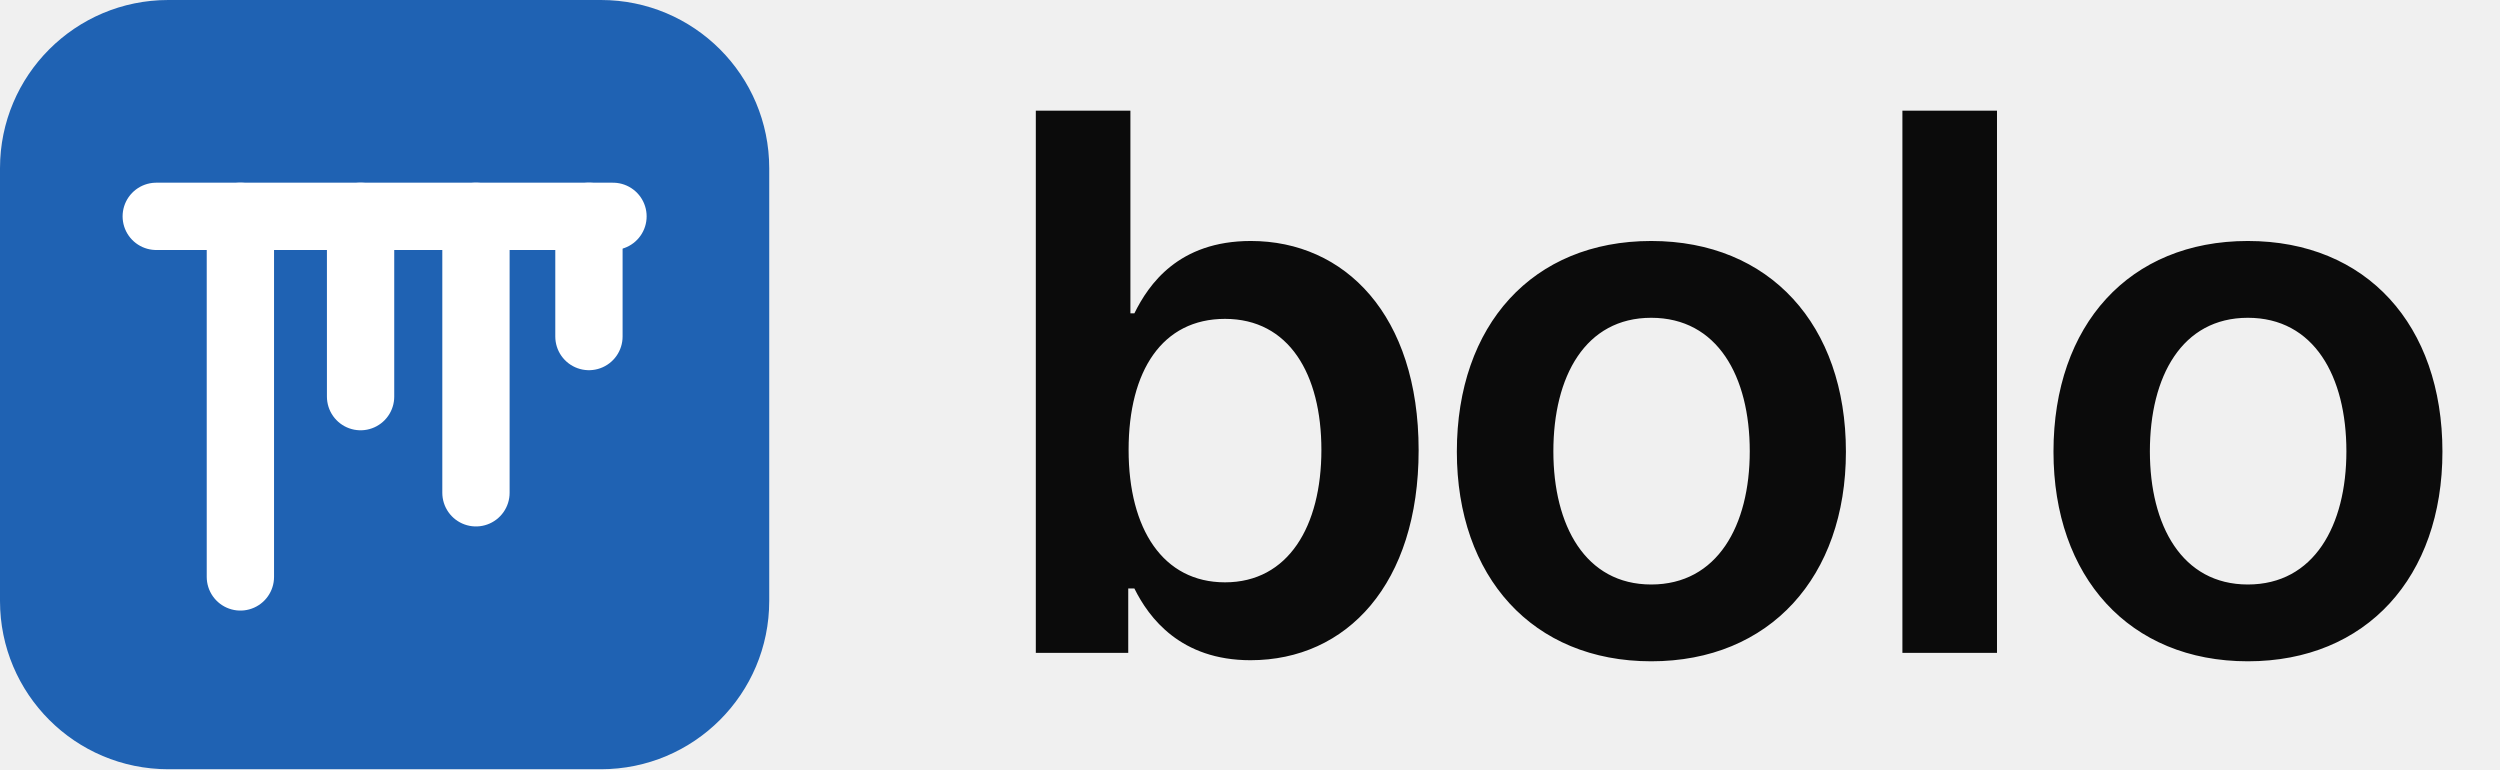
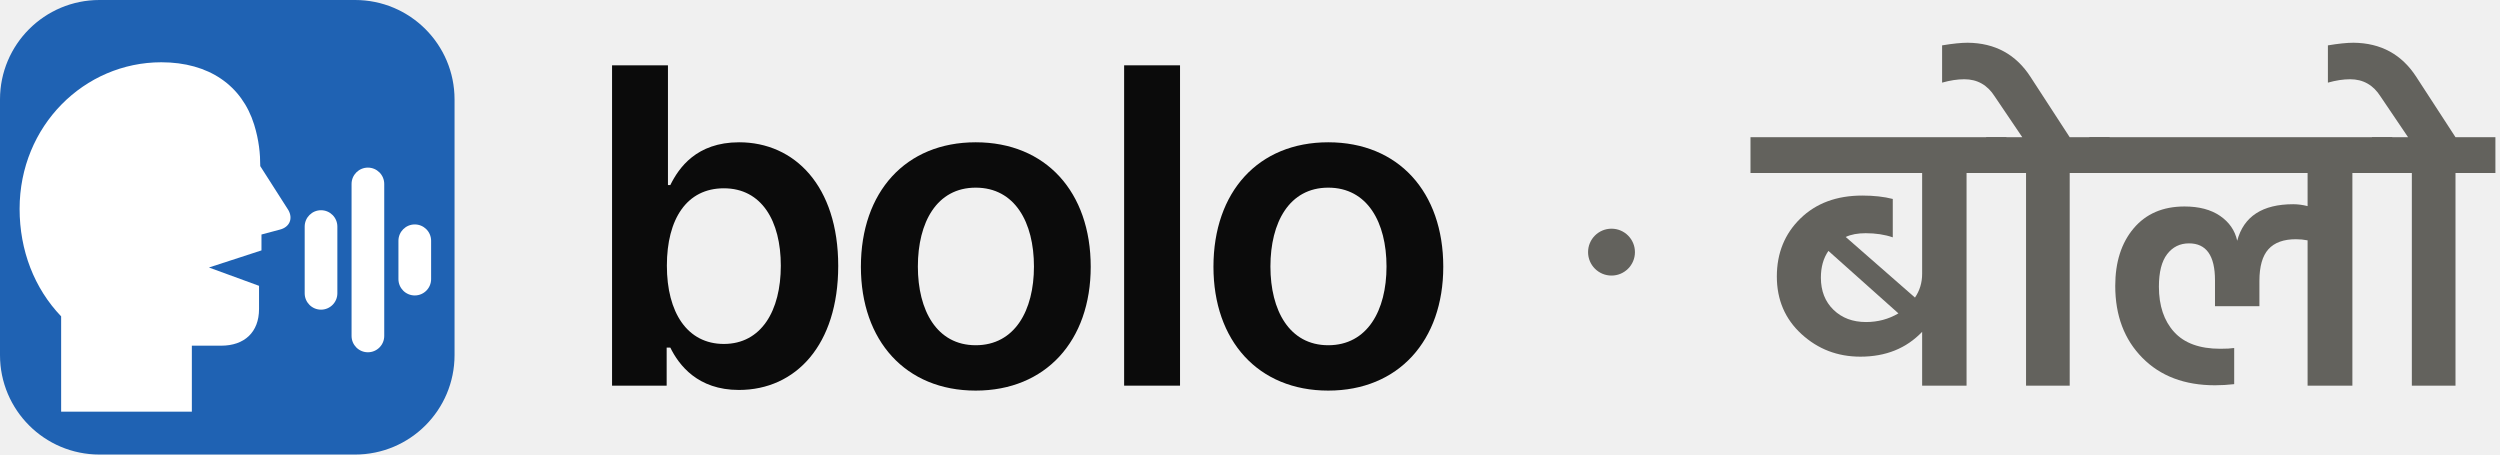
- <svg xmlns="http://www.w3.org/2000/svg" viewBox="0 0 208 64" width="208" height="64" role="img" aria-label="bolo">
+ <svg xmlns="http://www.w3.org/2000/svg" viewBox="0 0 352 64" width="352" height="64" role="img" aria-label="bolo · बोलो">
  <g transform="translate(0 0) scale(2)">
+     <clipPath id="c4">
+       <rect width="32" height="32" rx="7" />
+     </clipPath>
    <rect width="32" height="32" rx="7" fill="#1f62b3" />
-     <g fill="none" stroke="#fff" stroke-width="2.8" stroke-linecap="round">
-       <path d="M6.5 9h19" />
-       <path d="M10 9v15" />
-       <path d="M15 9v7.5" />
-       <path d="M19.8 9v11.5" />
-       <path d="M24.5 9v5" />
+     <g clip-path="url(#c4)">
+       <g fill="#fff">
+         <path transform="translate(-1.2 0.6) scale(0.86)" d="M6.4 33V25.2C4.2 22.9 3 19.8 3 16.4 3 9.6 8.3 4.4 14.6 4.4c3.9 0 6.6 1.9 7.6 5.1.4 1.3.5 2.4.5 3.4l2.3 3.6c.4.7.1 1.4-.7 1.6l-1.5.4v1.3l-4.3 1.4 4.1 1.5v1.9c0 1.9-1.2 3-3.1 3h-2.4V33z" />
+         <rect x="21.45" y="14.80" width="2.3" height="7" rx="1.15" />
+         <rect x="24.75" y="11.80" width="2.3" height="13" rx="1.15" />
+         <rect x="28.05" y="15.80" width="2.3" height="5" rx="1.15" />
+       </g>
    </g>
  </g>
-   <path transform="translate(82 54.32)" fill="#0b0b0b" d="M22.04 0.61C30.06 0.61 36.03-5.75 36.03-16.86C36.03-28.12 29.88-34.27 22.07-34.27C16.04-34.27 13.56-30.64 12.38-28.25L12.05-28.25L12.05-45.11L4.18-45.11L4.18 0L11.87 0L11.87-5.36L12.38-5.36C13.59-2.91 16.23 0.61 22.04 0.61M19.92-5.87C14.77-5.87 11.90-10.29 11.90-16.89C11.90-23.49 14.71-27.79 19.92-27.79C25.25-27.79 27.94-23.19 27.94-16.89C27.94-10.54 25.19-5.87 19.92-5.87M55.38 0.70C65.25 0.70 71.58-6.33 71.58-16.74C71.58-27.28 65.25-34.27 55.38-34.27C45.51-34.27 39.21-27.28 39.21-16.74C39.21-6.33 45.51 0.70 55.38 0.70M55.38-5.69C49.90-5.69 47.24-10.60 47.24-16.77C47.24-23.01 49.90-27.88 55.38-27.88C60.89-27.88 63.58-23.01 63.58-16.77C63.58-10.60 60.89-5.69 55.38-5.69M84.15-45.11L76.28-45.11L76.28 0L84.15 0M105.02 0.70C114.89 0.70 121.21-6.33 121.21-16.74C121.21-27.28 114.89-34.27 105.02-34.27C95.15-34.27 88.85-27.28 88.85-16.74C88.85-6.33 95.15 0.70 105.02 0.70M105.02-5.69C99.54-5.69 96.87-10.60 96.87-16.77C96.87-23.01 99.54-27.88 105.02-27.88C110.53-27.88 113.22-23.01 113.22-16.77C113.22-10.60 110.53-5.69 105.02-5.69" />
+   <g fill="#0b0b0b" transform="translate(82 54.3)">
+     <path transform="translate(0.00 0.00) scale(0.03027 -0.03027)" d="M728,-20C993,-20 1190,190 1190,557C1190,929 987,1132 729,1132C530,1132 448,1012 409,933L398,933L398,1490L138,1490L138,0L392,0L392,177L409,177C449,96 536,-20 728,-20ZM658,194C488,194 393,340 393,558C393,776 486,918 658,918C834,918 923,766 923,558C923,348 832,194 658,194Z" />
+     <path transform="translate(36.52 0.00) scale(0.03027 -0.03027)" d="M623,-23C949,-23 1158,209 1158,553C1158,901 949,1132 623,1132C297,1132 89,901 89,553C89,209 297,-23 623,-23ZM623,188C442,188 354,350 354,554C354,760 442,921 623,921C805,921 894,760 894,554C894,350 805,188 623,188Z" />
+     <path transform="translate(72.10 0.00) scale(0.03027 -0.03027)" d="M398,1490L138,1490L138,0L398,0L398,1490Z" />
+     <path transform="translate(86.16 0.00) scale(0.03027 -0.03027)" d="M623,-23C949,-23 1158,209 1158,553C1158,901 949,1132 623,1132C297,1132 89,901 89,553C89,209 297,-23 623,-23ZM623,188C442,188 354,350 354,554C354,760 442,921 623,921C805,921 894,760 894,554C894,350 805,188 623,188Z" />
+   </g>
+   <circle cx="226.9" cy="35.5" r="3.3" fill="#63625d" />
+   <g fill="#63625d" transform="translate(247.9 54.3)">
+     <path transform="translate(0.00 0.00) scale(0.053 -0.053)" d="M366,192L180,358Q160,329 160,287Q160,234 193.5,201.5Q227,169 280,169Q327,169 366,192ZM653,660L653,565L547,565L547,0L429,0L429,143Q366,77 265,77Q174,77 108.5,137Q43,197 43,290Q43,383 105.5,444Q168,505 270,505Q316,505 351,496L351,394Q319,405 279,405Q247,405 226,395L410,234Q429,262 429,297L429,565L-27,565L-27,660L653,660Z" />
+     <path transform="translate(33.18 0.00) scale(0.053 -0.053)" d="M195,660L301,660L301,565L195,565L195,0L79,0L79,565L-27,565L-27,660L69,660L-4,768Q-33,814 -85,814Q-112,814 -144,805L-144,904Q-102,911 -76,911Q33,910 91,820L195,660Z" />
+     <path transform="translate(47.70 0.00) scale(0.053 -0.053)" d="M778,660L778,565L672,565L672,0L553,0L553,386Q538,389 522,389Q473,389 449,362.5Q425,336 425,278L425,211L307,211L307,280Q307,378 238,378Q202,378 180,349.5Q158,321 158,263Q158,187 198.5,142.5Q239,98 321,98Q345,98 358,100L358,4Q332,1 307,1Q186,1 114,74Q42,147 42,265Q42,360 91,418Q140,476 226,476Q284,476 320.5,451Q357,426 366,385Q392,482 515,482Q533,482 553,477L553,565L-27,565L-27,660L778,660Z" />
+     <path transform="translate(87.50 0.00) scale(0.053 -0.053)" d="M195,660L301,660L301,565L195,565L195,0L79,0L79,565L-27,565L-27,660L69,660L-4,768Q-33,814 -85,814Q-112,814 -144,805L-144,904Q-102,911 -76,911Q33,910 91,820L195,660Z" />
+   </g>
</svg>
